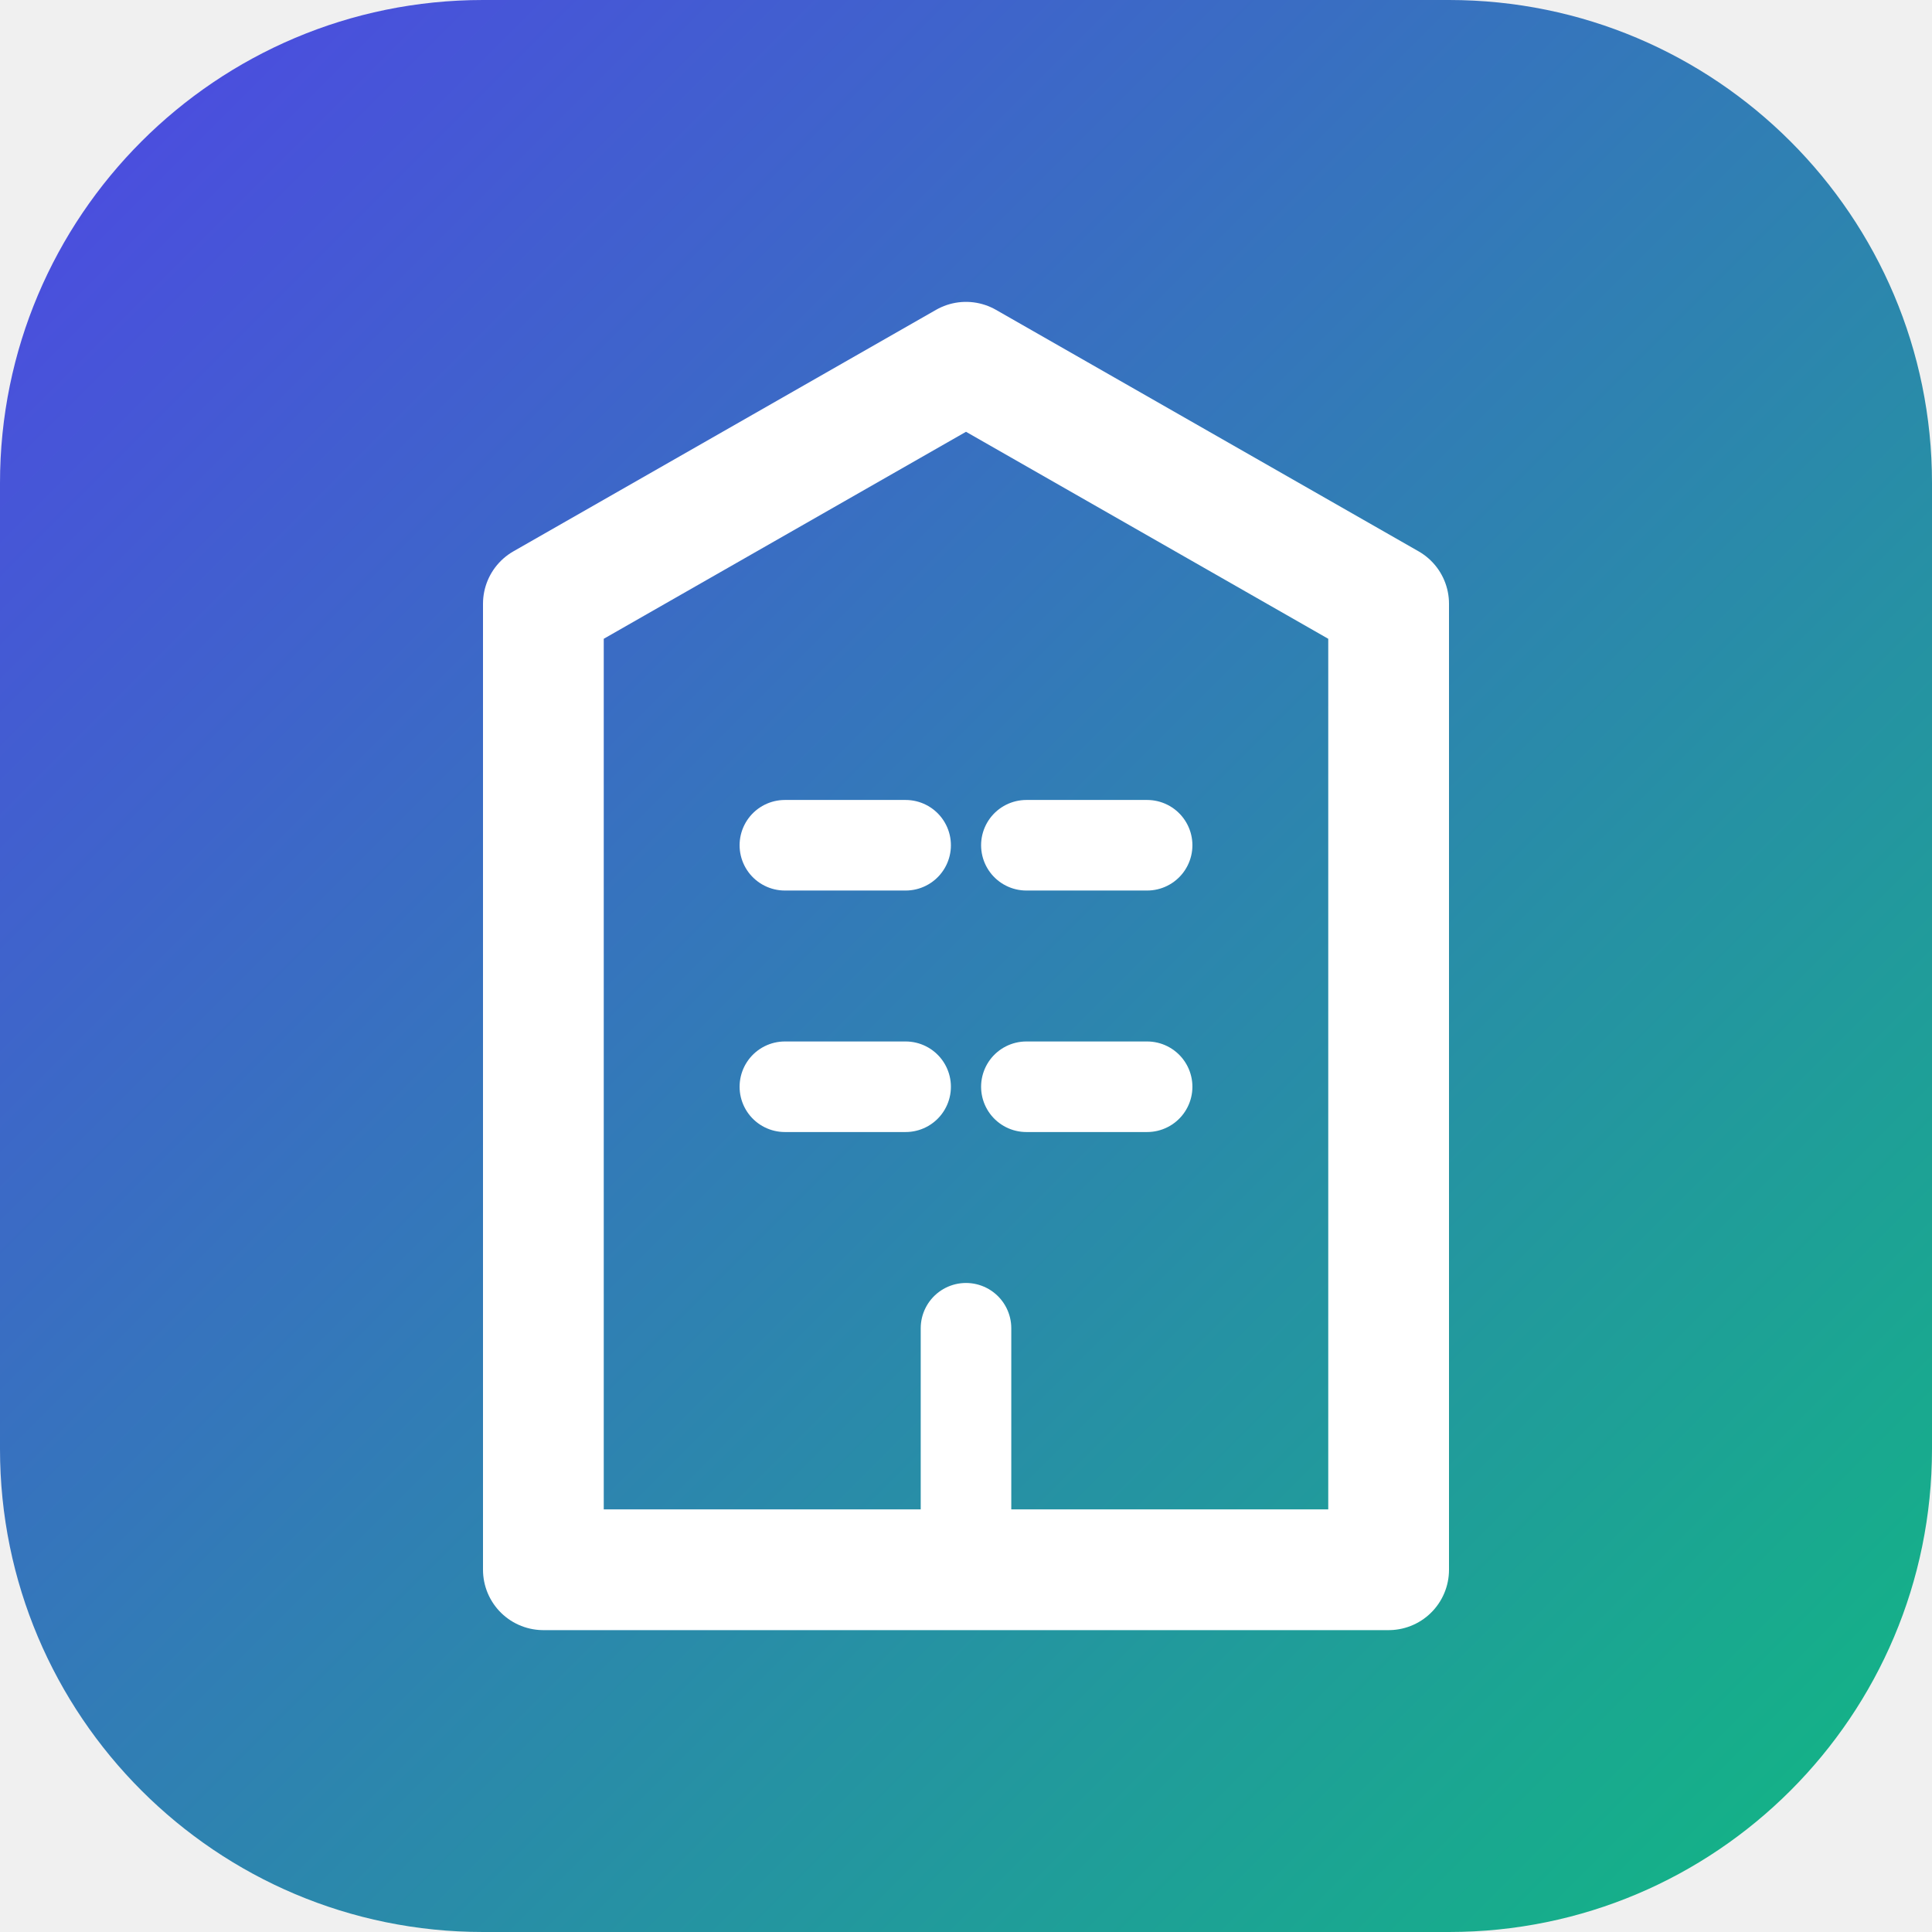
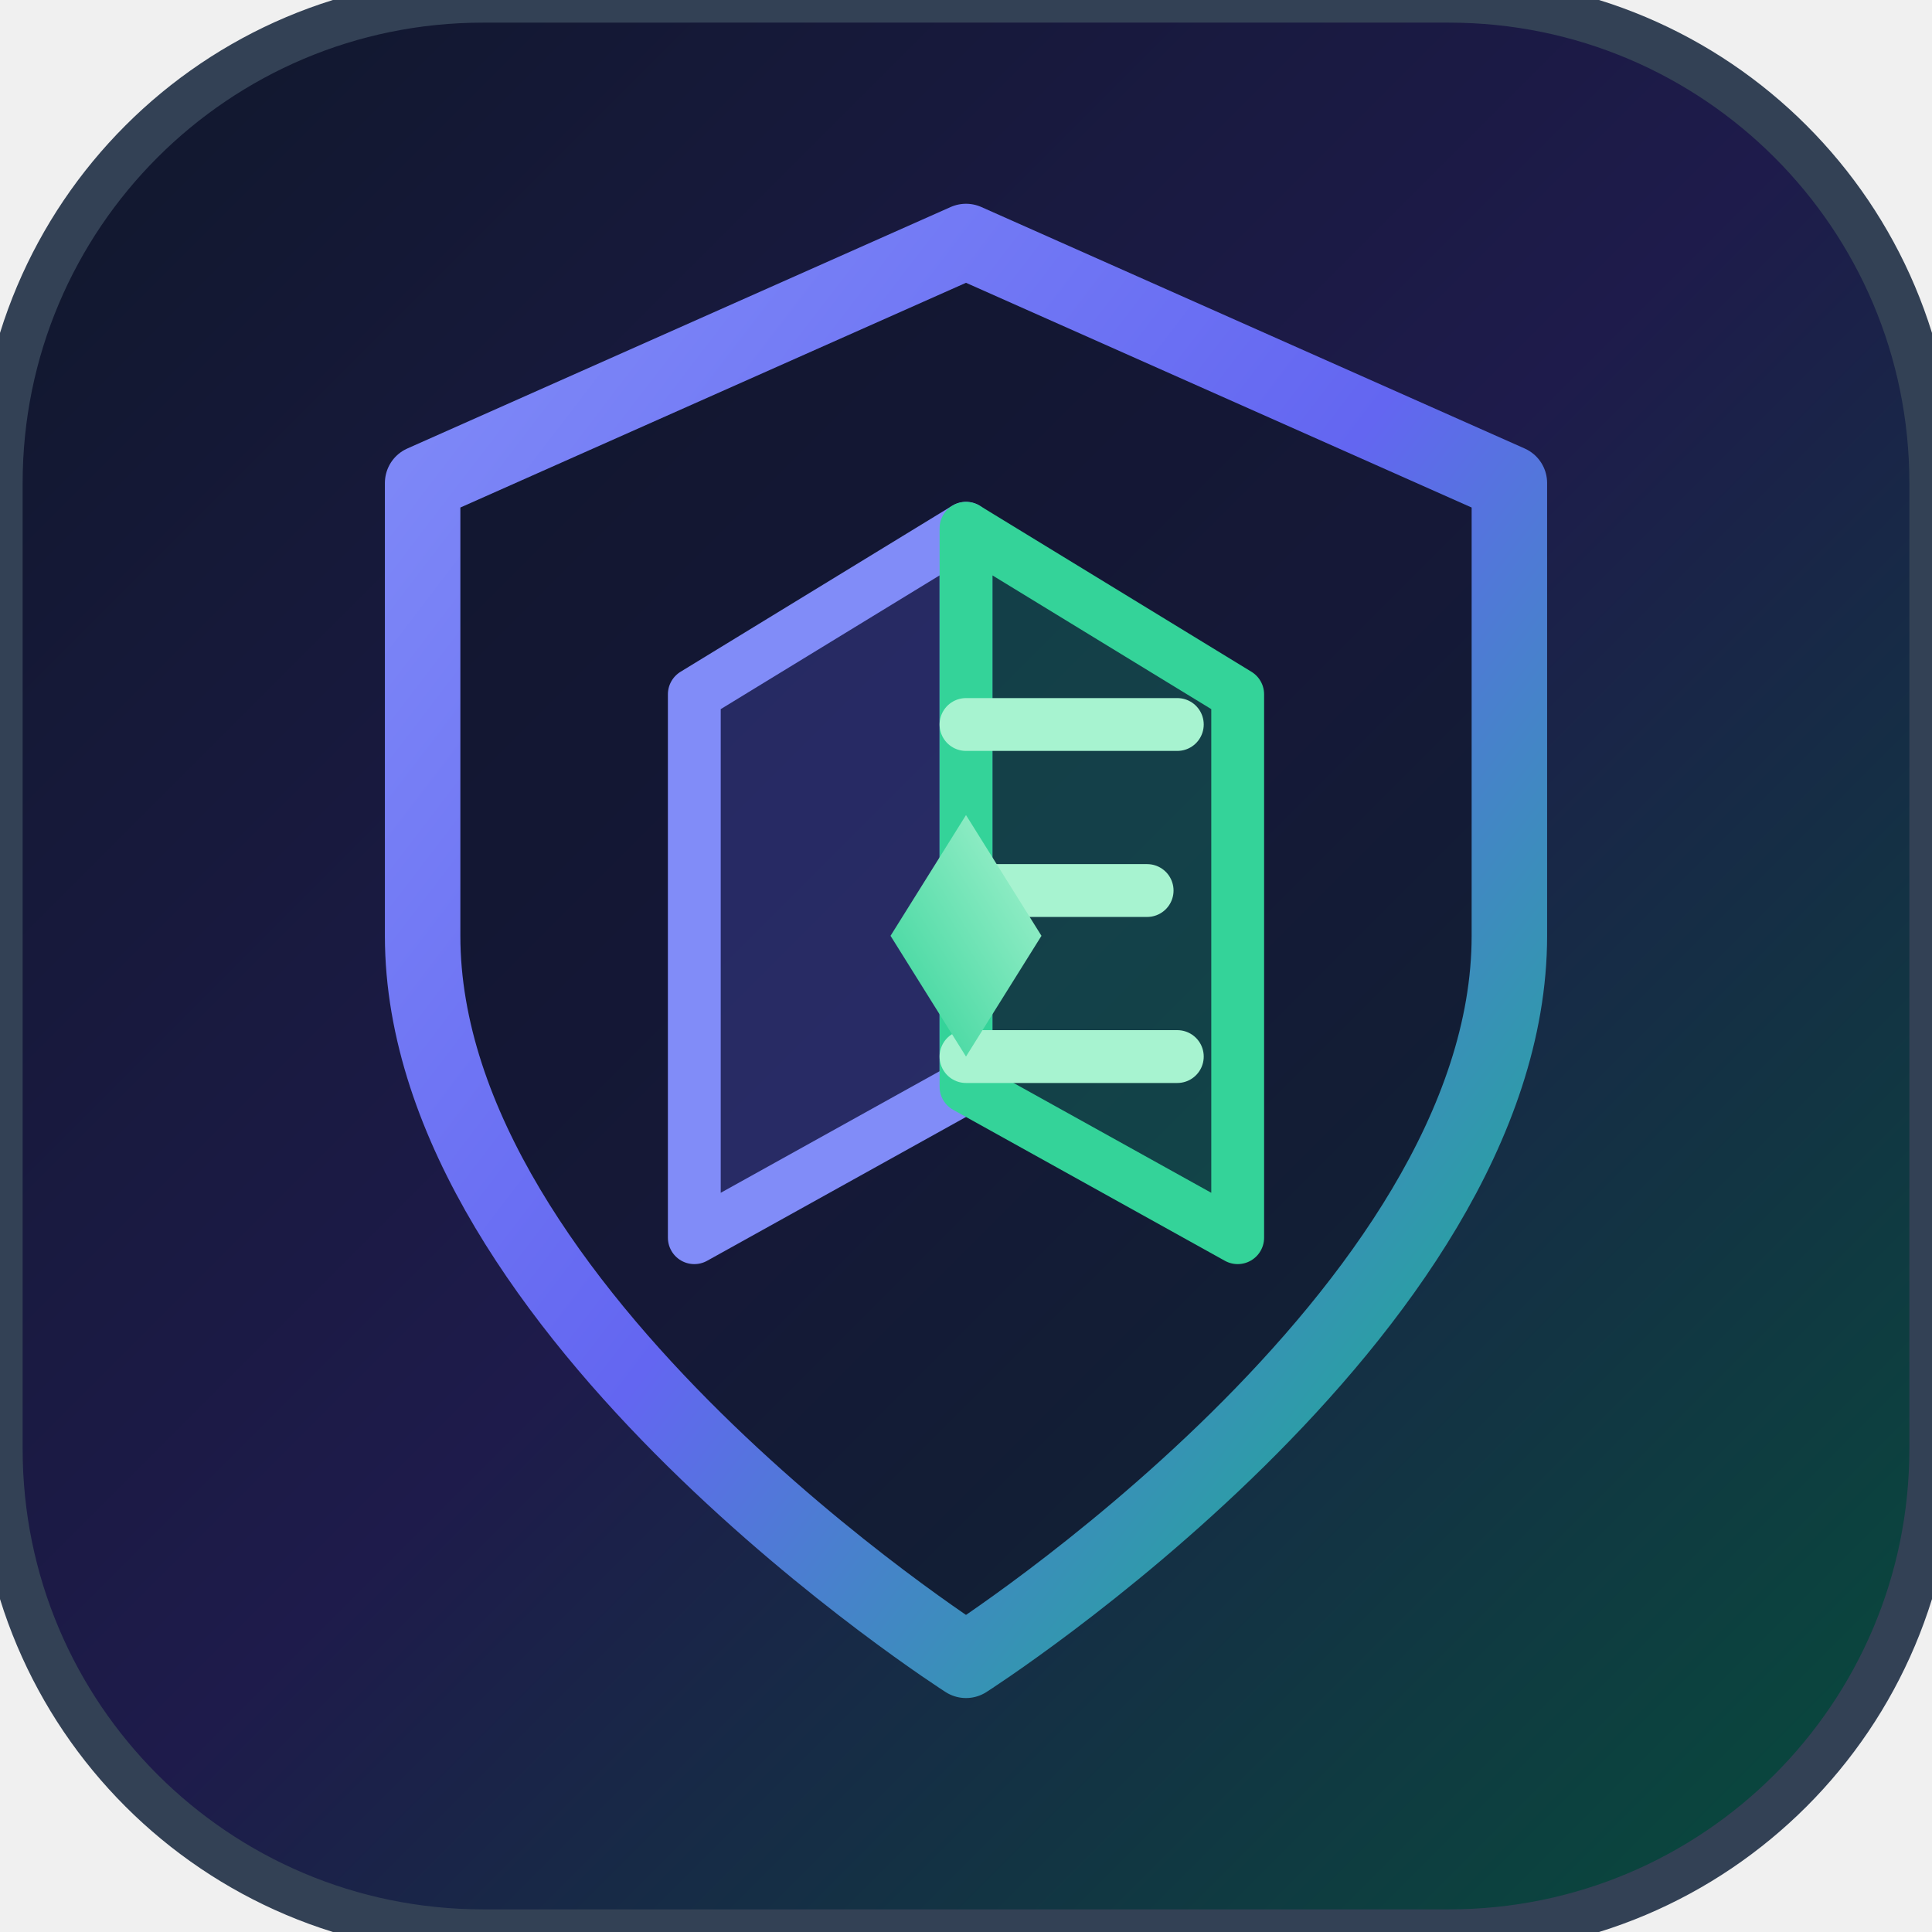
- <svg xmlns="http://www.w3.org/2000/svg" viewBox="0 0 64 64" width="64" height="64">
+ <svg xmlns="http://www.w3.org/2000/svg" viewBox="0 0 64 64" width="64" height="64" fill="none">
  <defs>
-     <linearGradient id="privestate-grad" x1="0%" y1="0%" x2="100%" y2="100%">
-       <stop offset="0%" stop-color="#4f46e5" />
+     <linearGradient id="pe-grad-shield" x1="0%" y1="0%" x2="100%" y2="100%">
+       <stop offset="0%" stop-color="#0f172a" />
+       <stop offset="50%" stop-color="#1e1b4b" />
+       <stop offset="100%" stop-color="#064e3b" />
+     </linearGradient>
+     <linearGradient id="pe-grad-accent" x1="0%" y1="0%" x2="100%" y2="100%">
+       <stop offset="0%" stop-color="#818cf8" />
+       <stop offset="50%" stop-color="#6366f1" />
      <stop offset="100%" stop-color="#10b981" />
    </linearGradient>
+     <linearGradient id="pe-grad-glow" x1="0%" y1="100%" x2="100%" y2="0%">
+       <stop offset="0%" stop-color="#34d399" />
+       <stop offset="100%" stop-color="#a7f3d0" />
+     </linearGradient>
  </defs>
-   <rect width="64" height="64" rx="16" fill="url(#privestate-grad)" />
-   <path d="M18 52V20L32 12L46 20V52H18Z" fill="none" stroke="#ffffff" stroke-width="4" stroke-linecap="round" stroke-linejoin="round" />
-   <path d="M26 28H30M34 28H38M26 36H30M34 36H38M32 52V44" stroke="#ffffff" stroke-width="3" stroke-linecap="round" stroke-linejoin="round" />
+   <rect width="64" height="64" rx="16" fill="url(#pe-grad-shield)" stroke="#334155" stroke-width="1.5" />
+   <path d="M32 8L50 16V31C50 43.5 32 55 32 55C32 55 14 43.5 14 31V16L32 8Z" stroke="url(#pe-grad-accent)" stroke-width="2.5" stroke-linejoin="round" fill="rgba(15, 23, 42, 0.6)" />
+   <path d="M23 41V23L32 17.5V36L23 41Z" fill="rgba(99, 102, 241, 0.25)" stroke="#818cf8" stroke-width="1.75" stroke-linejoin="round" />
+   <path d="M32 17.5L41 23V41L32 36V17.5Z" fill="rgba(16, 185, 129, 0.25)" stroke="#34d399" stroke-width="1.75" stroke-linejoin="round" />
+   <path d="M32 24H39M32 29.5H38M32 35H39" stroke="#a7f3d0" stroke-width="1.75" stroke-linecap="round" />
+   <polygon points="32,27 34.5,31 32,35 29.5,31" fill="url(#pe-grad-glow)" />
</svg>
